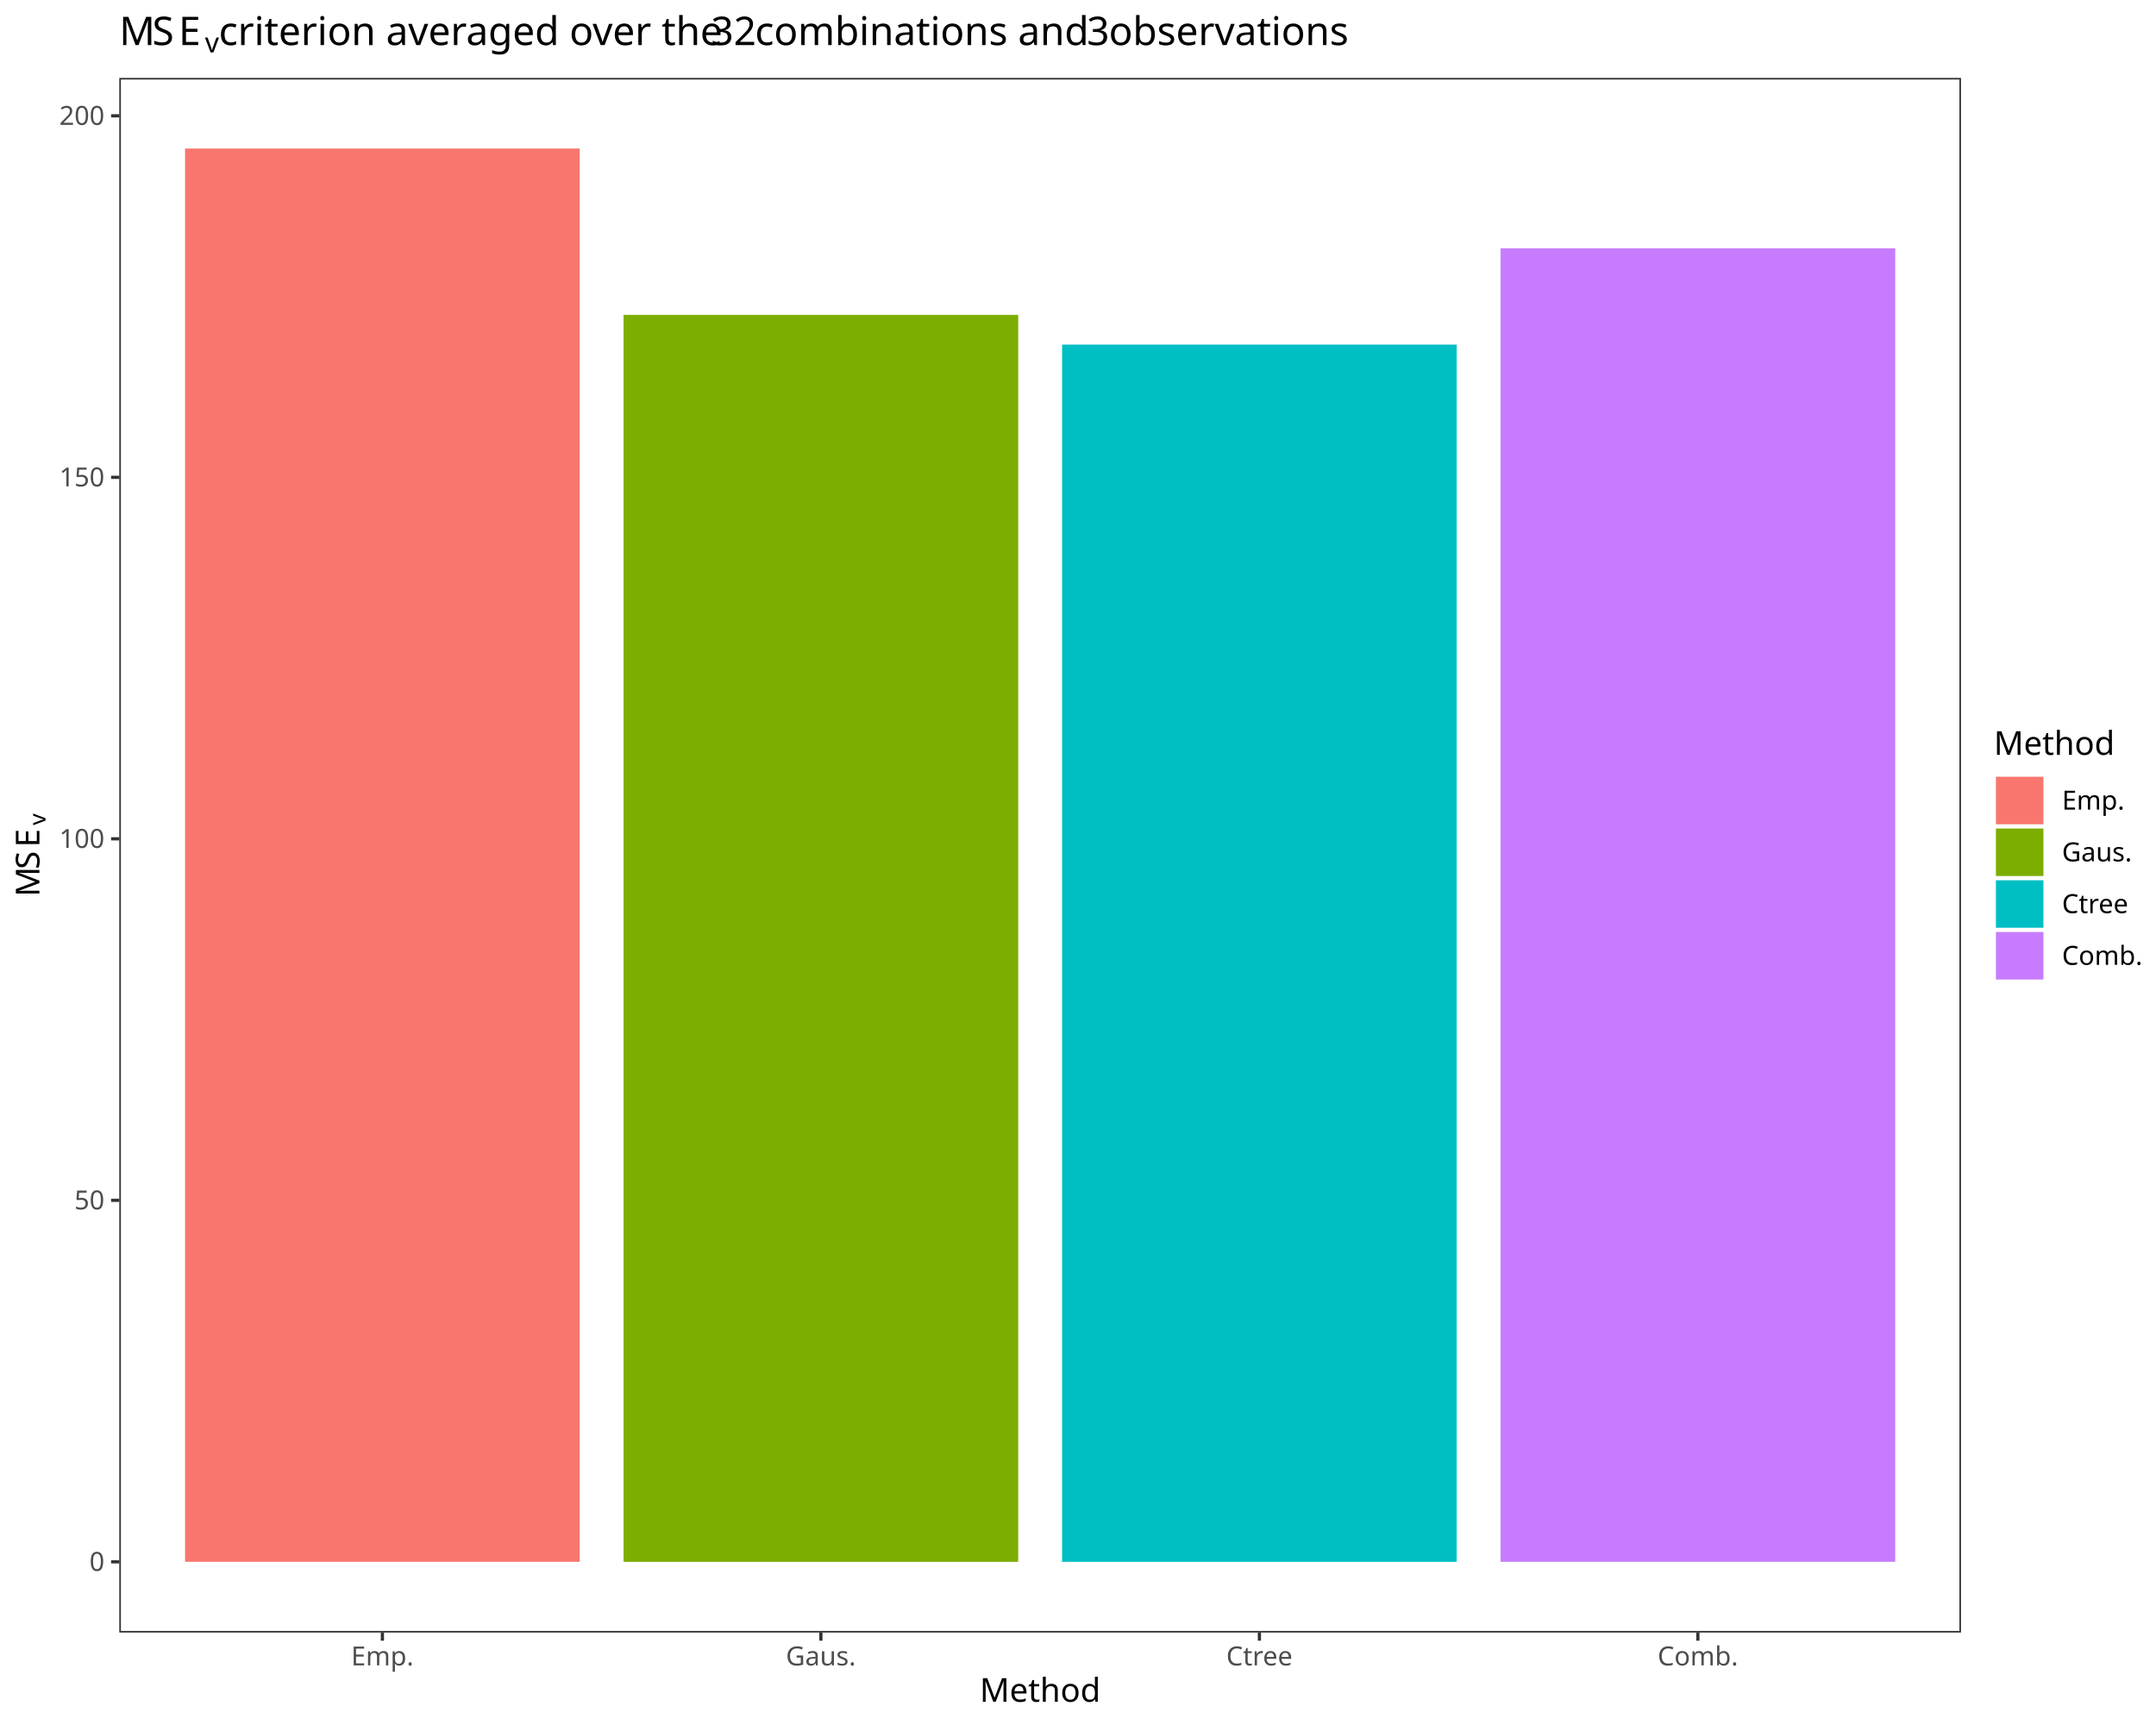
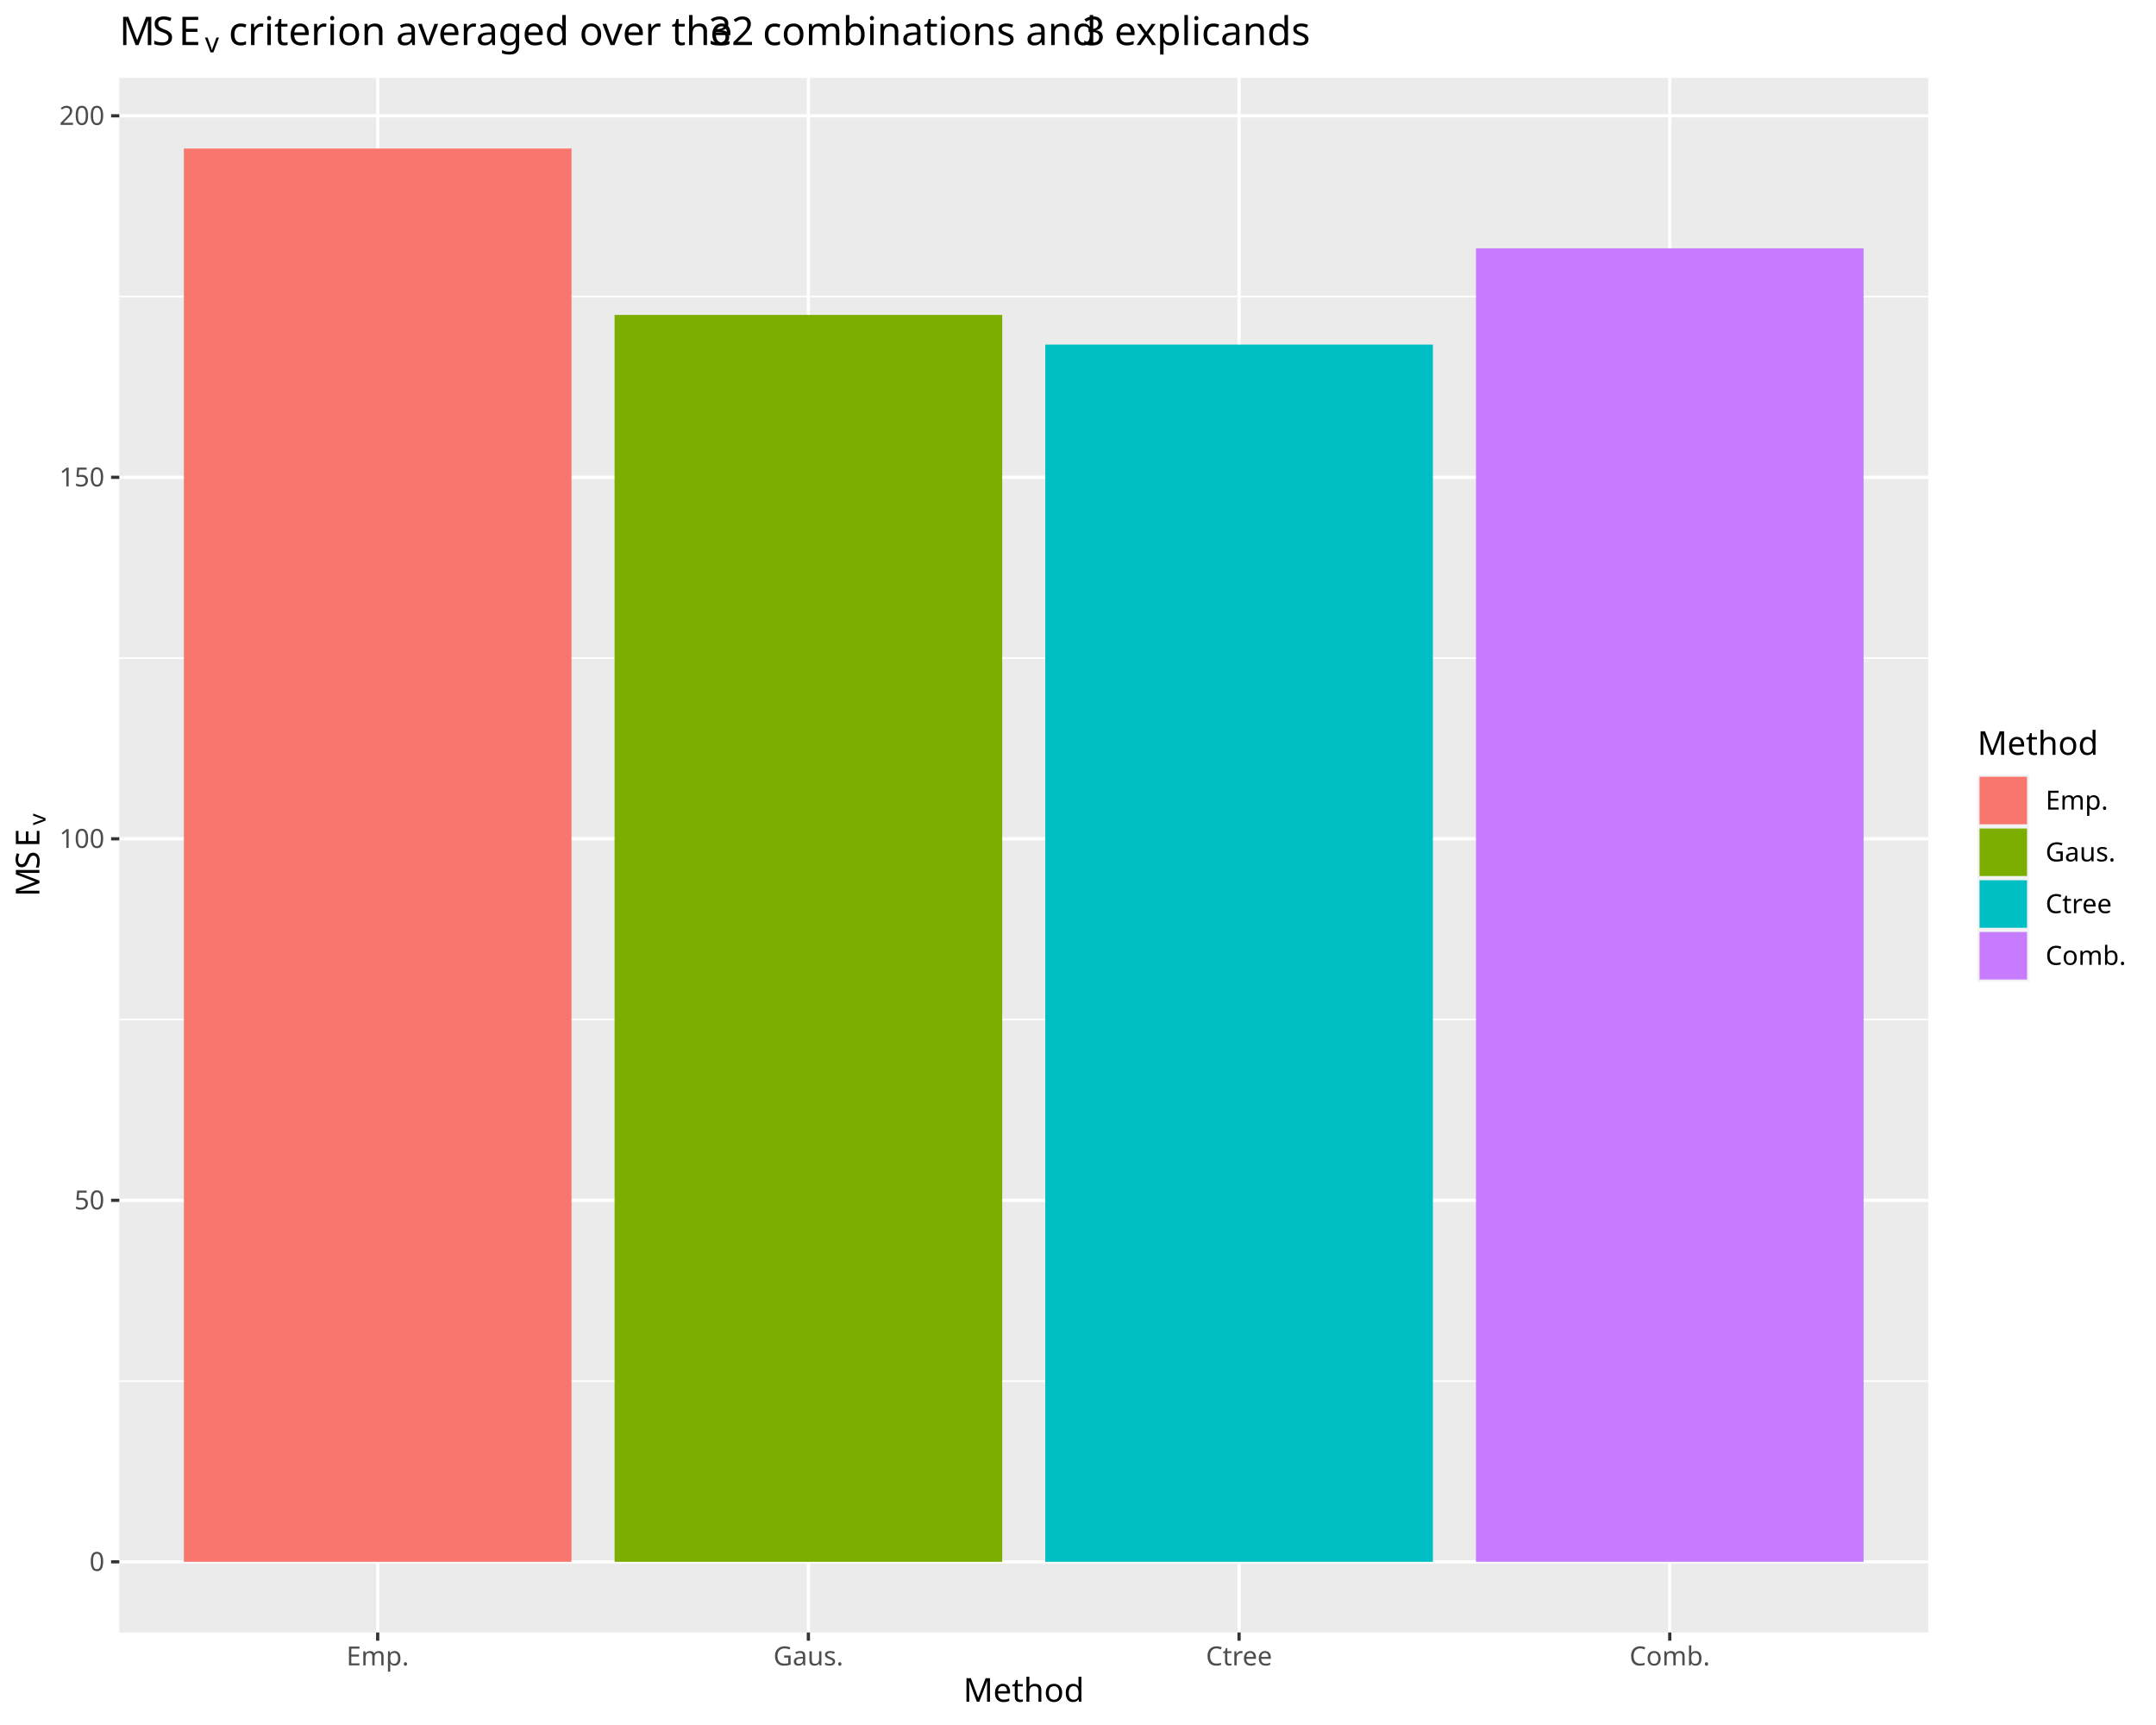
<svg xmlns="http://www.w3.org/2000/svg" class="svglite" data-engine-version="2.0" width="720.00pt" height="576.00pt" viewBox="0 0 720.00 576.00">
  <defs>
    <style type="text/css">
    .svglite line, .svglite polyline, .svglite polygon, .svglite path, .svglite rect, .svglite circle {
      fill: none;
      stroke: #000000;
      stroke-linecap: round;
      stroke-linejoin: round;
      stroke-miterlimit: 10.00;
    }
  </style>
  </defs>
  <rect width="100%" height="100%" style="stroke: none; fill: #FFFFFF;" />
  <defs>
    <clipPath id="cpMC4wMHw3MjAuMDB8MC4wMHw1NzYuMDA=">
      <rect x="0.00" y="0.00" width="720.00" height="576.00" />
    </clipPath>
  </defs>
  <g clip-path="url(#cpMC4wMHw3MjAuMDB8MC4wMHw1NzYuMDA=)">
-     <rect x="0.00" y="0.00" width="720.00" height="576.00" style="stroke-width: 1.07; stroke: #FFFFFF; fill: #FFFFFF;" />
+     <rect x="-0" y="0.00" width="720.00" height="576.00" style="stroke-width: 1.07; stroke: #FFFFFF; fill: #FFFFFF;" />
  </g>
  <defs>
-     <clipPath id="cpMzkuODR8NjU0Ljg4fDI2LjAxfDU0NS4xMQ==">
-       <rect x="39.84" y="26.01" width="615.04" height="519.11" />
+     <clipPath id="cpMzkuODR8NjQzLjkyfDI2LjAxfDU0NS4xMQ==">
+       <rect x="39.84" y="26.01" width="604.08" height="519.11" />
    </clipPath>
  </defs>
-   <g clip-path="url(#cpMzkuODR8NjU0Ljg4fDI2LjAxfDU0NS4xMQ==)">
-     <rect x="39.84" y="26.01" width="615.04" height="519.11" style="stroke-width: 1.07; stroke: none; fill: #FFFFFF;" />
-     <rect x="61.80" y="49.60" width="131.79" height="471.91" style="stroke-width: 1.07; stroke: none; stroke-linecap: butt; stroke-linejoin: miter; fill: #F8766D;" />
-     <rect x="208.24" y="105.15" width="131.79" height="416.37" style="stroke-width: 1.07; stroke: none; stroke-linecap: butt; stroke-linejoin: miter; fill: #7CAE00;" />
-     <rect x="354.68" y="115.07" width="131.79" height="406.45" style="stroke-width: 1.07; stroke: none; stroke-linecap: butt; stroke-linejoin: miter; fill: #00BFC4;" />
-     <rect x="501.12" y="82.92" width="131.79" height="438.59" style="stroke-width: 1.07; stroke: none; stroke-linecap: butt; stroke-linejoin: miter; fill: #C77CFF;" />
-     <rect x="39.84" y="26.01" width="615.04" height="519.11" style="stroke-width: 1.07; stroke: #333333;" />
+   <g clip-path="url(#cpMzkuODR8NjQzLjkyfDI2LjAxfDU0NS4xMQ==)">
+     <rect x="39.84" y="26.01" width="604.08" height="519.11" style="stroke-width: 1.07; stroke: none; fill: #EBEBEB;" />
+     <polyline points="39.84,461.16 643.92,461.16 " style="stroke-width: 0.53; stroke: #FFFFFF; stroke-linecap: butt;" />
+     <polyline points="39.84,340.45 643.92,340.45 " style="stroke-width: 0.53; stroke: #FFFFFF; stroke-linecap: butt;" />
+     <polyline points="39.84,219.74 643.92,219.74 " style="stroke-width: 0.53; stroke: #FFFFFF; stroke-linecap: butt;" />
+     <polyline points="39.84,99.02 643.92,99.02 " style="stroke-width: 0.53; stroke: #FFFFFF; stroke-linecap: butt;" />
+     <polyline points="39.84,521.52 643.92,521.52 " style="stroke-width: 1.07; stroke: #FFFFFF; stroke-linecap: butt;" />
+     <polyline points="39.84,400.80 643.92,400.80 " style="stroke-width: 1.07; stroke: #FFFFFF; stroke-linecap: butt;" />
+     <polyline points="39.84,280.09 643.92,280.09 " style="stroke-width: 1.07; stroke: #FFFFFF; stroke-linecap: butt;" />
+     <polyline points="39.84,159.38 643.92,159.38 " style="stroke-width: 1.07; stroke: #FFFFFF; stroke-linecap: butt;" />
+     <polyline points="39.84,38.67 643.92,38.67 " style="stroke-width: 1.07; stroke: #FFFFFF; stroke-linecap: butt;" />
+     <polyline points="126.13,545.11 126.13,26.01 " style="stroke-width: 1.07; stroke: #FFFFFF; stroke-linecap: butt;" />
+     <polyline points="269.96,545.11 269.96,26.01 " style="stroke-width: 1.07; stroke: #FFFFFF; stroke-linecap: butt;" />
+     <polyline points="413.79,545.11 413.79,26.01 " style="stroke-width: 1.07; stroke: #FFFFFF; stroke-linecap: butt;" />
+     <polyline points="557.62,545.11 557.62,26.01 " style="stroke-width: 1.07; stroke: #FFFFFF; stroke-linecap: butt;" />
+     <rect x="61.41" y="49.60" width="129.45" height="471.91" style="stroke-width: 1.07; stroke: none; stroke-linecap: butt; stroke-linejoin: miter; fill: #F8766D;" />
+     <rect x="205.24" y="105.15" width="129.45" height="416.37" style="stroke-width: 1.07; stroke: none; stroke-linecap: butt; stroke-linejoin: miter; fill: #7CAE00;" />
+     <rect x="349.07" y="115.07" width="129.45" height="406.45" style="stroke-width: 1.07; stroke: none; stroke-linecap: butt; stroke-linejoin: miter; fill: #00BFC4;" />
+     <rect x="492.90" y="82.92" width="129.45" height="438.59" style="stroke-width: 1.07; stroke: none; stroke-linecap: butt; stroke-linejoin: miter; fill: #C77CFF;" />
  </g>
  <g clip-path="url(#cpMC4wMHw3MjAuMDB8MC4wMHw1NzYuMDA=)">
    <text x="34.90" y="524.54" text-anchor="end" style="font-size: 8.80px; fill: #4D4D4D; font-family: sans;" textLength="4.89px" lengthAdjust="spacingAndGlyphs">0</text>
    <text x="34.90" y="403.83" text-anchor="end" style="font-size: 8.80px; fill: #4D4D4D; font-family: sans;" textLength="9.79px" lengthAdjust="spacingAndGlyphs">50</text>
    <text x="34.90" y="283.12" text-anchor="end" style="font-size: 8.80px; fill: #4D4D4D; font-family: sans;" textLength="14.68px" lengthAdjust="spacingAndGlyphs">100</text>
    <text x="34.90" y="162.41" text-anchor="end" style="font-size: 8.80px; fill: #4D4D4D; font-family: sans;" textLength="14.68px" lengthAdjust="spacingAndGlyphs">150</text>
    <text x="34.90" y="41.70" text-anchor="end" style="font-size: 8.80px; fill: #4D4D4D; font-family: sans;" textLength="14.68px" lengthAdjust="spacingAndGlyphs">200</text>
    <polyline points="37.10,521.52 39.84,521.52 " style="stroke-width: 1.07; stroke: #333333; stroke-linecap: butt;" />
    <polyline points="37.10,400.80 39.84,400.80 " style="stroke-width: 1.07; stroke: #333333; stroke-linecap: butt;" />
    <polyline points="37.10,280.09 39.84,280.09 " style="stroke-width: 1.07; stroke: #333333; stroke-linecap: butt;" />
    <polyline points="37.10,159.38 39.84,159.38 " style="stroke-width: 1.07; stroke: #333333; stroke-linecap: butt;" />
    <polyline points="37.10,38.67 39.84,38.67 " style="stroke-width: 1.07; stroke: #333333; stroke-linecap: butt;" />
-     <polyline points="127.70,547.85 127.70,545.11 " style="stroke-width: 1.07; stroke: #333333; stroke-linecap: butt;" />
-     <polyline points="274.14,547.85 274.14,545.11 " style="stroke-width: 1.07; stroke: #333333; stroke-linecap: butt;" />
-     <polyline points="420.58,547.85 420.58,545.11 " style="stroke-width: 1.07; stroke: #333333; stroke-linecap: butt;" />
-     <polyline points="567.01,547.85 567.01,545.11 " style="stroke-width: 1.07; stroke: #333333; stroke-linecap: butt;" />
-     <text x="127.70" y="556.10" text-anchor="middle" style="font-size: 8.80px; fill: #4D4D4D; font-family: sans;" textLength="20.54px" lengthAdjust="spacingAndGlyphs">Emp.</text>
-     <text x="274.14" y="556.10" text-anchor="middle" style="font-size: 8.80px; fill: #4D4D4D; font-family: sans;" textLength="23.49px" lengthAdjust="spacingAndGlyphs">Gaus.</text>
-     <text x="420.58" y="556.10" text-anchor="middle" style="font-size: 8.80px; fill: #4D4D4D; font-family: sans;" textLength="21.52px" lengthAdjust="spacingAndGlyphs">Ctree</text>
-     <text x="567.01" y="556.10" text-anchor="middle" style="font-size: 8.80px; fill: #4D4D4D; font-family: sans;" textLength="25.92px" lengthAdjust="spacingAndGlyphs">Comb.</text>
-     <text x="347.36" y="568.24" text-anchor="middle" style="font-size: 11.00px; font-family: sans;" textLength="36.70px" lengthAdjust="spacingAndGlyphs">Method</text>
+     <polyline points="126.13,547.85 126.13,545.11 " style="stroke-width: 1.07; stroke: #333333; stroke-linecap: butt;" />
+     <polyline points="269.96,547.85 269.96,545.11 " style="stroke-width: 1.07; stroke: #333333; stroke-linecap: butt;" />
+     <polyline points="413.79,547.85 413.79,545.11 " style="stroke-width: 1.07; stroke: #333333; stroke-linecap: butt;" />
+     <polyline points="557.62,547.85 557.62,545.11 " style="stroke-width: 1.07; stroke: #333333; stroke-linecap: butt;" />
+     <text x="126.13" y="556.10" text-anchor="middle" style="font-size: 8.80px; fill: #4D4D4D; font-family: sans;" textLength="20.54px" lengthAdjust="spacingAndGlyphs">Emp.</text>
+     <text x="269.96" y="556.10" text-anchor="middle" style="font-size: 8.80px; fill: #4D4D4D; font-family: sans;" textLength="23.49px" lengthAdjust="spacingAndGlyphs">Gaus.</text>
+     <text x="413.79" y="556.10" text-anchor="middle" style="font-size: 8.80px; fill: #4D4D4D; font-family: sans;" textLength="21.52px" lengthAdjust="spacingAndGlyphs">Ctree</text>
+     <text x="557.62" y="556.10" text-anchor="middle" style="font-size: 8.80px; fill: #4D4D4D; font-family: sans;" textLength="25.92px" lengthAdjust="spacingAndGlyphs">Comb.</text>
+     <text x="341.88" y="568.24" text-anchor="middle" style="font-size: 11.00px; font-family: sans;" textLength="36.70px" lengthAdjust="spacingAndGlyphs">Method</text>
    <text transform="translate(13.16,299.41) rotate(-90)" style="font-size: 11.00px; font-family: sans;" textLength="9.17px" lengthAdjust="spacingAndGlyphs">M</text>
    <text transform="translate(13.16,290.24) rotate(-90)" style="font-size: 11.00px; font-family: sans;" textLength="7.34px" lengthAdjust="spacingAndGlyphs">S</text>
    <text transform="translate(13.16,282.90) rotate(-90)" style="font-size: 11.00px; font-family: sans;" textLength="7.34px" lengthAdjust="spacingAndGlyphs">E</text>
    <text transform="translate(15.20,275.56) rotate(-90)" style="font-size: 7.70px; font-family: sans;" textLength="3.85px" lengthAdjust="spacingAndGlyphs">v</text>
-     <rect x="665.84" y="243.33" width="48.68" height="84.45" style="stroke-width: 1.07; stroke: none; fill: #FFFFFF;" />
-     <text x="665.84" y="252.05" style="font-size: 11.00px; font-family: sans;" textLength="36.70px" lengthAdjust="spacingAndGlyphs">Method</text>
-     <rect x="665.84" y="258.67" width="17.28" height="17.28" style="stroke-width: 1.07; stroke: none; fill: #FFFFFF;" />
-     <rect x="666.54" y="259.37" width="15.86" height="15.86" style="stroke-width: 1.07; stroke: none; stroke-linecap: butt; stroke-linejoin: miter; fill: #F8766D;" />
-     <rect x="665.84" y="275.95" width="17.28" height="17.28" style="stroke-width: 1.07; stroke: none; fill: #FFFFFF;" />
-     <rect x="666.54" y="276.65" width="15.86" height="15.86" style="stroke-width: 1.07; stroke: none; stroke-linecap: butt; stroke-linejoin: miter; fill: #7CAE00;" />
-     <rect x="665.84" y="293.23" width="17.28" height="17.28" style="stroke-width: 1.07; stroke: none; fill: #FFFFFF;" />
-     <rect x="666.54" y="293.93" width="15.86" height="15.86" style="stroke-width: 1.07; stroke: none; stroke-linecap: butt; stroke-linejoin: miter; fill: #00BFC4;" />
-     <rect x="665.84" y="310.51" width="17.28" height="17.28" style="stroke-width: 1.07; stroke: none; fill: #FFFFFF;" />
-     <rect x="666.54" y="311.21" width="15.86" height="15.86" style="stroke-width: 1.07; stroke: none; stroke-linecap: butt; stroke-linejoin: miter; fill: #C77CFF;" />
-     <text x="688.60" y="270.33" style="font-size: 8.80px; font-family: sans;" textLength="20.54px" lengthAdjust="spacingAndGlyphs">Emp.</text>
-     <text x="688.60" y="287.61" style="font-size: 8.80px; font-family: sans;" textLength="23.49px" lengthAdjust="spacingAndGlyphs">Gaus.</text>
-     <text x="688.60" y="304.89" style="font-size: 8.80px; font-family: sans;" textLength="21.52px" lengthAdjust="spacingAndGlyphs">Ctree</text>
-     <text x="688.60" y="322.17" style="font-size: 8.80px; font-family: sans;" textLength="25.92px" lengthAdjust="spacingAndGlyphs">Comb.</text>
+     <rect x="654.88" y="237.85" width="59.64" height="95.41" style="stroke-width: 1.07; stroke: none; fill: #FFFFFF;" />
+     <text x="660.36" y="252.05" style="font-size: 11.00px; font-family: sans;" textLength="36.70px" lengthAdjust="spacingAndGlyphs">Method</text>
+     <rect x="660.36" y="258.67" width="17.28" height="17.28" style="stroke-width: 1.07; stroke: none; fill: #F2F2F2;" />
+     <rect x="661.07" y="259.37" width="15.86" height="15.86" style="stroke-width: 1.07; stroke: none; stroke-linecap: butt; stroke-linejoin: miter; fill: #F8766D;" />
+     <rect x="660.36" y="275.95" width="17.28" height="17.28" style="stroke-width: 1.07; stroke: none; fill: #F2F2F2;" />
+     <rect x="661.07" y="276.65" width="15.86" height="15.86" style="stroke-width: 1.07; stroke: none; stroke-linecap: butt; stroke-linejoin: miter; fill: #7CAE00;" />
+     <rect x="660.36" y="293.23" width="17.28" height="17.28" style="stroke-width: 1.07; stroke: none; fill: #F2F2F2;" />
+     <rect x="661.07" y="293.93" width="15.86" height="15.86" style="stroke-width: 1.07; stroke: none; stroke-linecap: butt; stroke-linejoin: miter; fill: #00BFC4;" />
+     <rect x="660.36" y="310.51" width="17.28" height="17.28" style="stroke-width: 1.07; stroke: none; fill: #F2F2F2;" />
+     <rect x="661.07" y="311.21" width="15.86" height="15.86" style="stroke-width: 1.07; stroke: none; stroke-linecap: butt; stroke-linejoin: miter; fill: #C77CFF;" />
+     <text x="683.12" y="270.33" style="font-size: 8.80px; font-family: sans;" textLength="20.54px" lengthAdjust="spacingAndGlyphs">Emp.</text>
+     <text x="683.12" y="287.61" style="font-size: 8.80px; font-family: sans;" textLength="23.49px" lengthAdjust="spacingAndGlyphs">Gaus.</text>
+     <text x="683.12" y="304.89" style="font-size: 8.80px; font-family: sans;" textLength="21.52px" lengthAdjust="spacingAndGlyphs">Ctree</text>
+     <text x="683.12" y="322.17" style="font-size: 8.80px; font-family: sans;" textLength="25.92px" lengthAdjust="spacingAndGlyphs">Comb.</text>
    <text x="39.84" y="15.05" style="font-size: 13.20px; font-family: sans;" textLength="11.00px" lengthAdjust="spacingAndGlyphs">M</text>
    <text x="50.84" y="15.05" style="font-size: 13.20px; font-family: sans;" textLength="8.81px" lengthAdjust="spacingAndGlyphs">S</text>
    <text x="59.64" y="15.05" style="font-size: 13.20px; font-family: sans;" textLength="8.81px" lengthAdjust="spacingAndGlyphs">E</text>
    <text x="68.45" y="17.49" style="font-size: 9.24px; font-family: sans;" textLength="4.62px" lengthAdjust="spacingAndGlyphs">v</text>
-     <text x="73.07" y="15.05" style="font-size: 13.20px; font-family: sans;" textLength="164.37px" lengthAdjust="spacingAndGlyphs"> criterion averaged over the </text>
-     <text x="237.45" y="15.05" style="font-size: 13.20px; font-family: sans;" textLength="14.68px" lengthAdjust="spacingAndGlyphs">32</text>
-     <text x="252.13" y="15.05" style="font-size: 13.20px; font-family: sans;" textLength="110.82px" lengthAdjust="spacingAndGlyphs"> combinations and </text>
-     <text x="362.95" y="15.05" style="font-size: 13.20px; font-family: sans;" textLength="7.34px" lengthAdjust="spacingAndGlyphs">3</text>
-     <text x="370.29" y="15.05" style="font-size: 13.20px; font-family: sans;" textLength="78.53px" lengthAdjust="spacingAndGlyphs"> observations</text>
+     <text x="73.07" y="15.05" style="font-size: 13.20px; font-family: sans;" textLength="3.30px" lengthAdjust="spacingAndGlyphs"> </text>
+     <text x="76.38" y="15.05" style="font-size: 13.20px; font-family: sans;" textLength="157.04px" lengthAdjust="spacingAndGlyphs">criterion averaged over the</text>
+     <text x="233.41" y="15.05" style="font-size: 13.20px; font-family: sans;" textLength="3.30px" lengthAdjust="spacingAndGlyphs"> </text>
+     <text x="236.72" y="15.05" style="font-size: 13.20px; font-family: sans;" textLength="14.68px" lengthAdjust="spacingAndGlyphs">32</text>
+     <text x="251.40" y="15.05" style="font-size: 13.20px; font-family: sans;" textLength="3.30px" lengthAdjust="spacingAndGlyphs"> </text>
+     <text x="254.70" y="15.05" style="font-size: 13.20px; font-family: sans;" textLength="103.48px" lengthAdjust="spacingAndGlyphs">combinations and</text>
+     <text x="358.19" y="15.05" style="font-size: 13.20px; font-family: sans;" textLength="3.30px" lengthAdjust="spacingAndGlyphs"> </text>
+     <text x="361.49" y="15.05" style="font-size: 13.20px; font-family: sans;" textLength="7.34px" lengthAdjust="spacingAndGlyphs">3</text>
+     <text x="368.83" y="15.05" style="font-size: 13.20px; font-family: sans;" textLength="3.30px" lengthAdjust="spacingAndGlyphs"> </text>
+     <text x="372.13" y="15.05" style="font-size: 13.20px; font-family: sans;" textLength="62.39px" lengthAdjust="spacingAndGlyphs">explicands</text>
  </g>
</svg>
